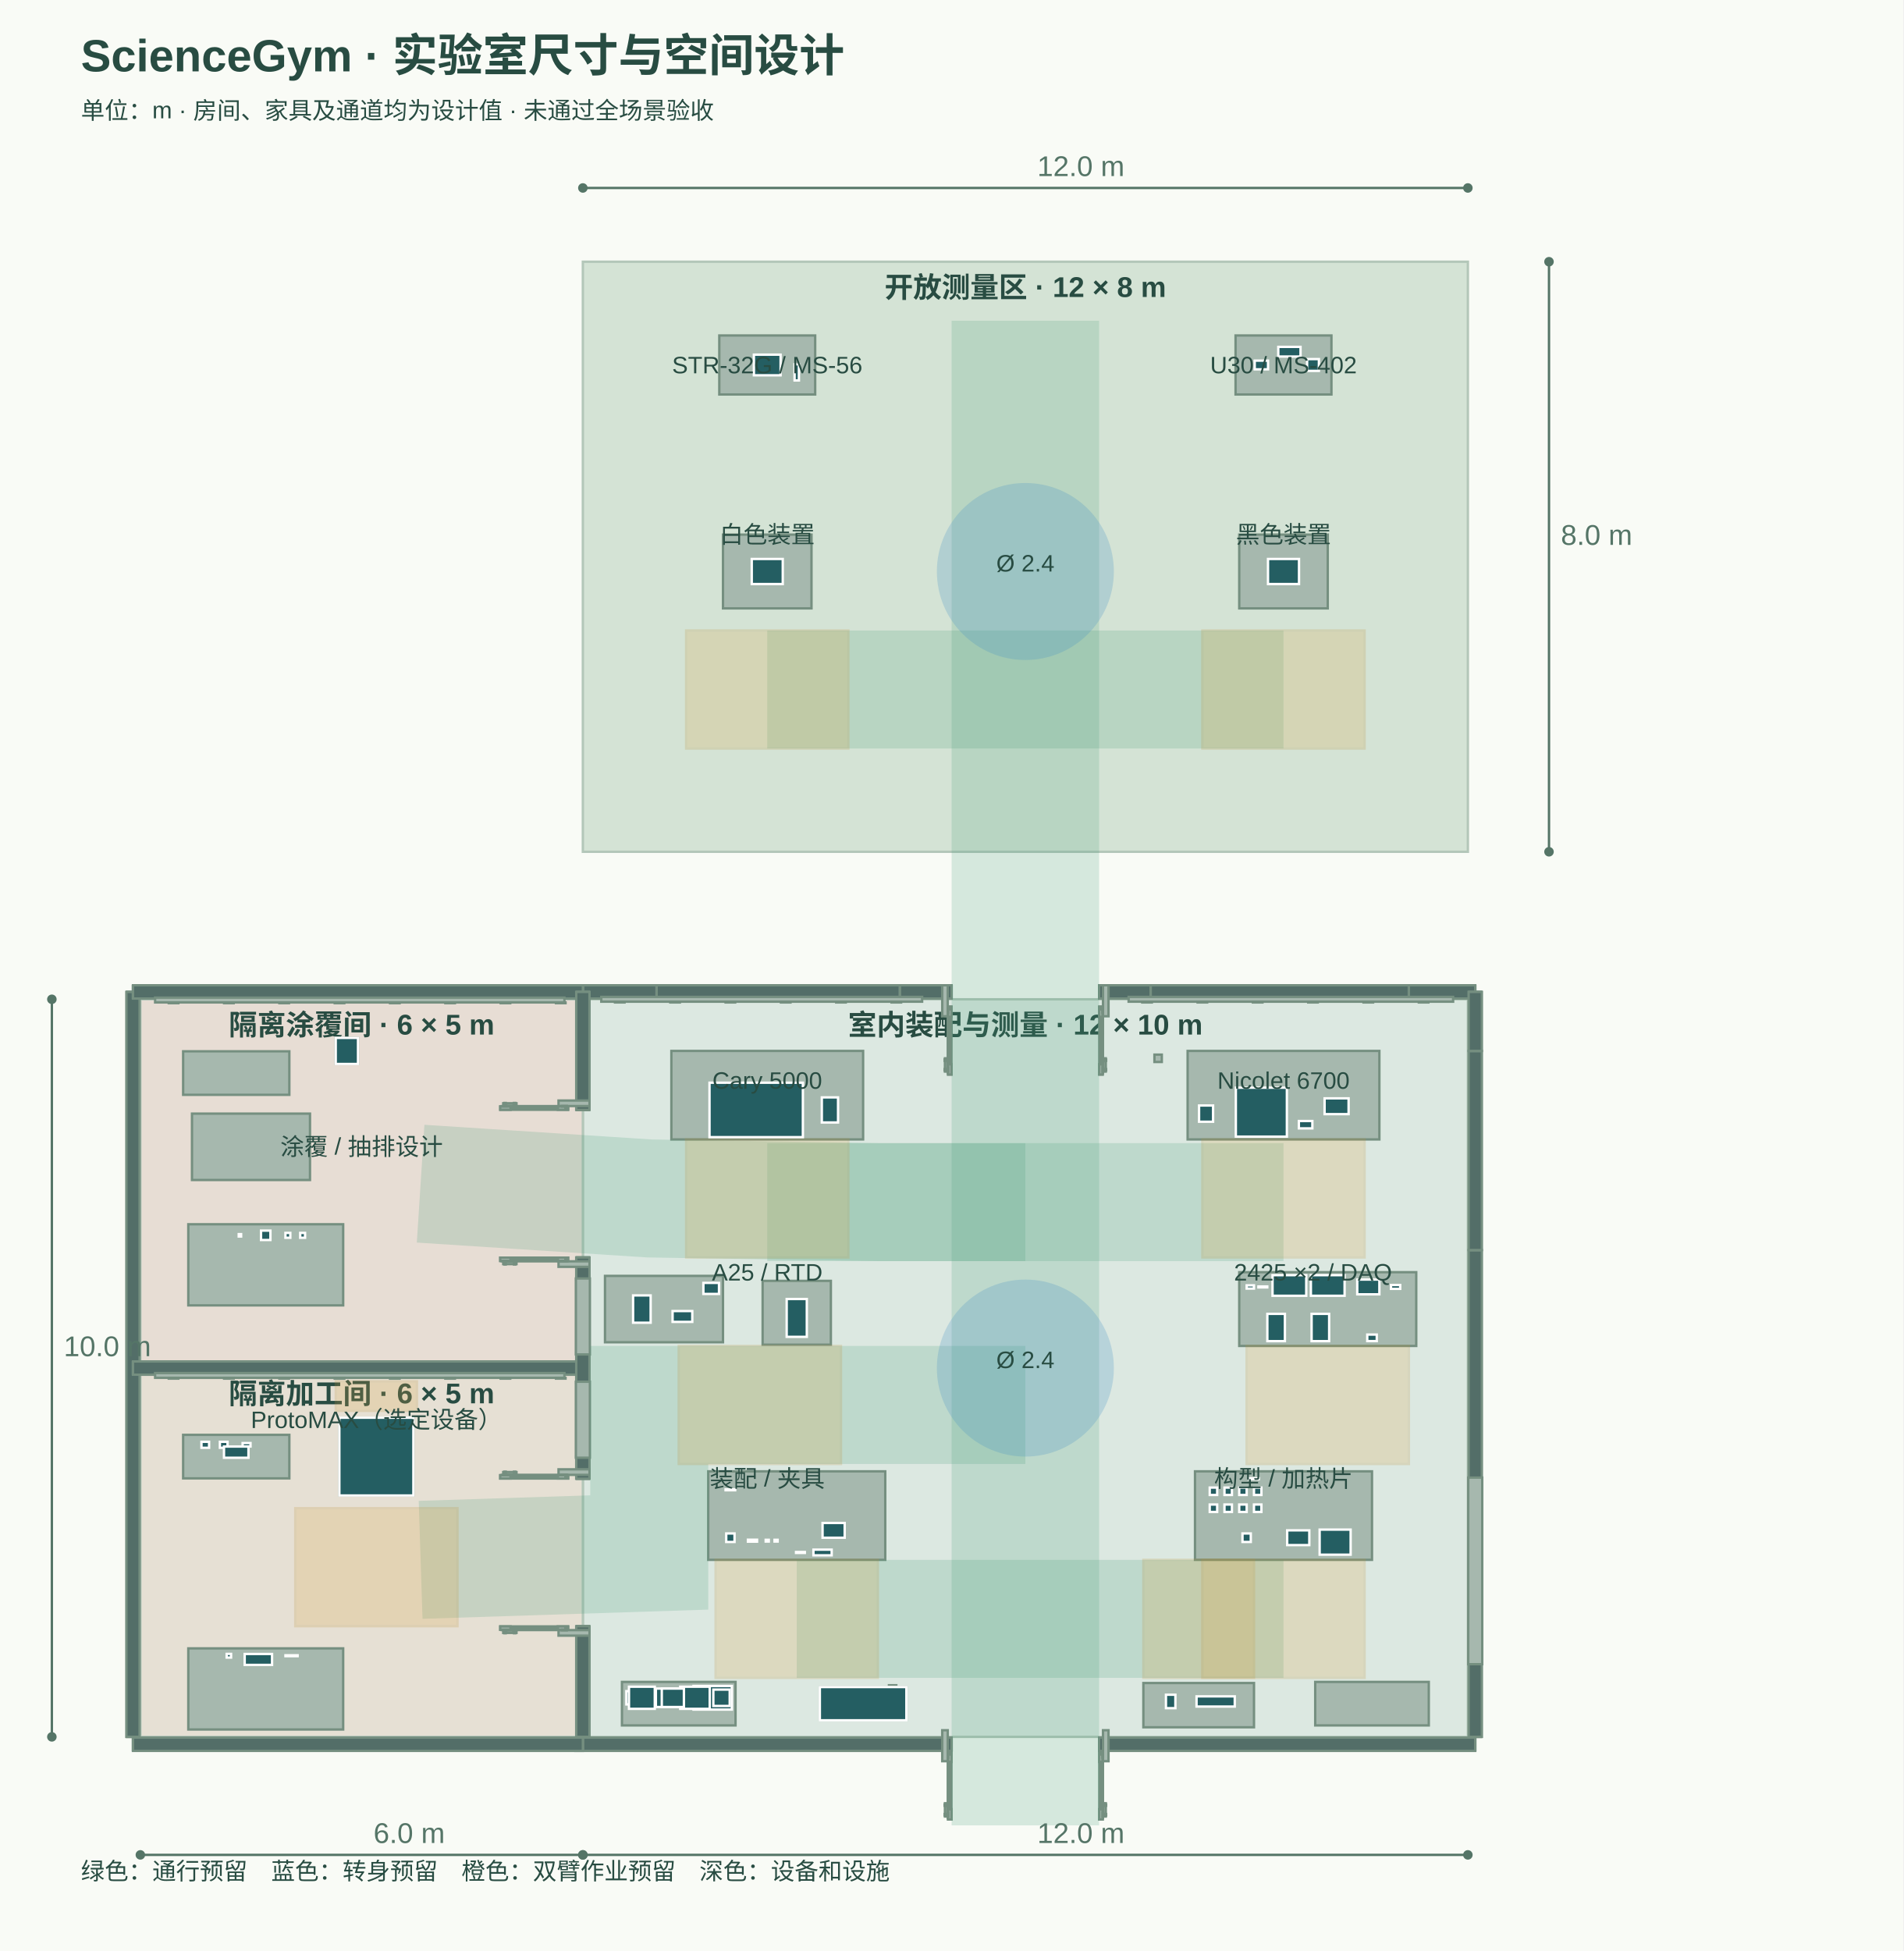
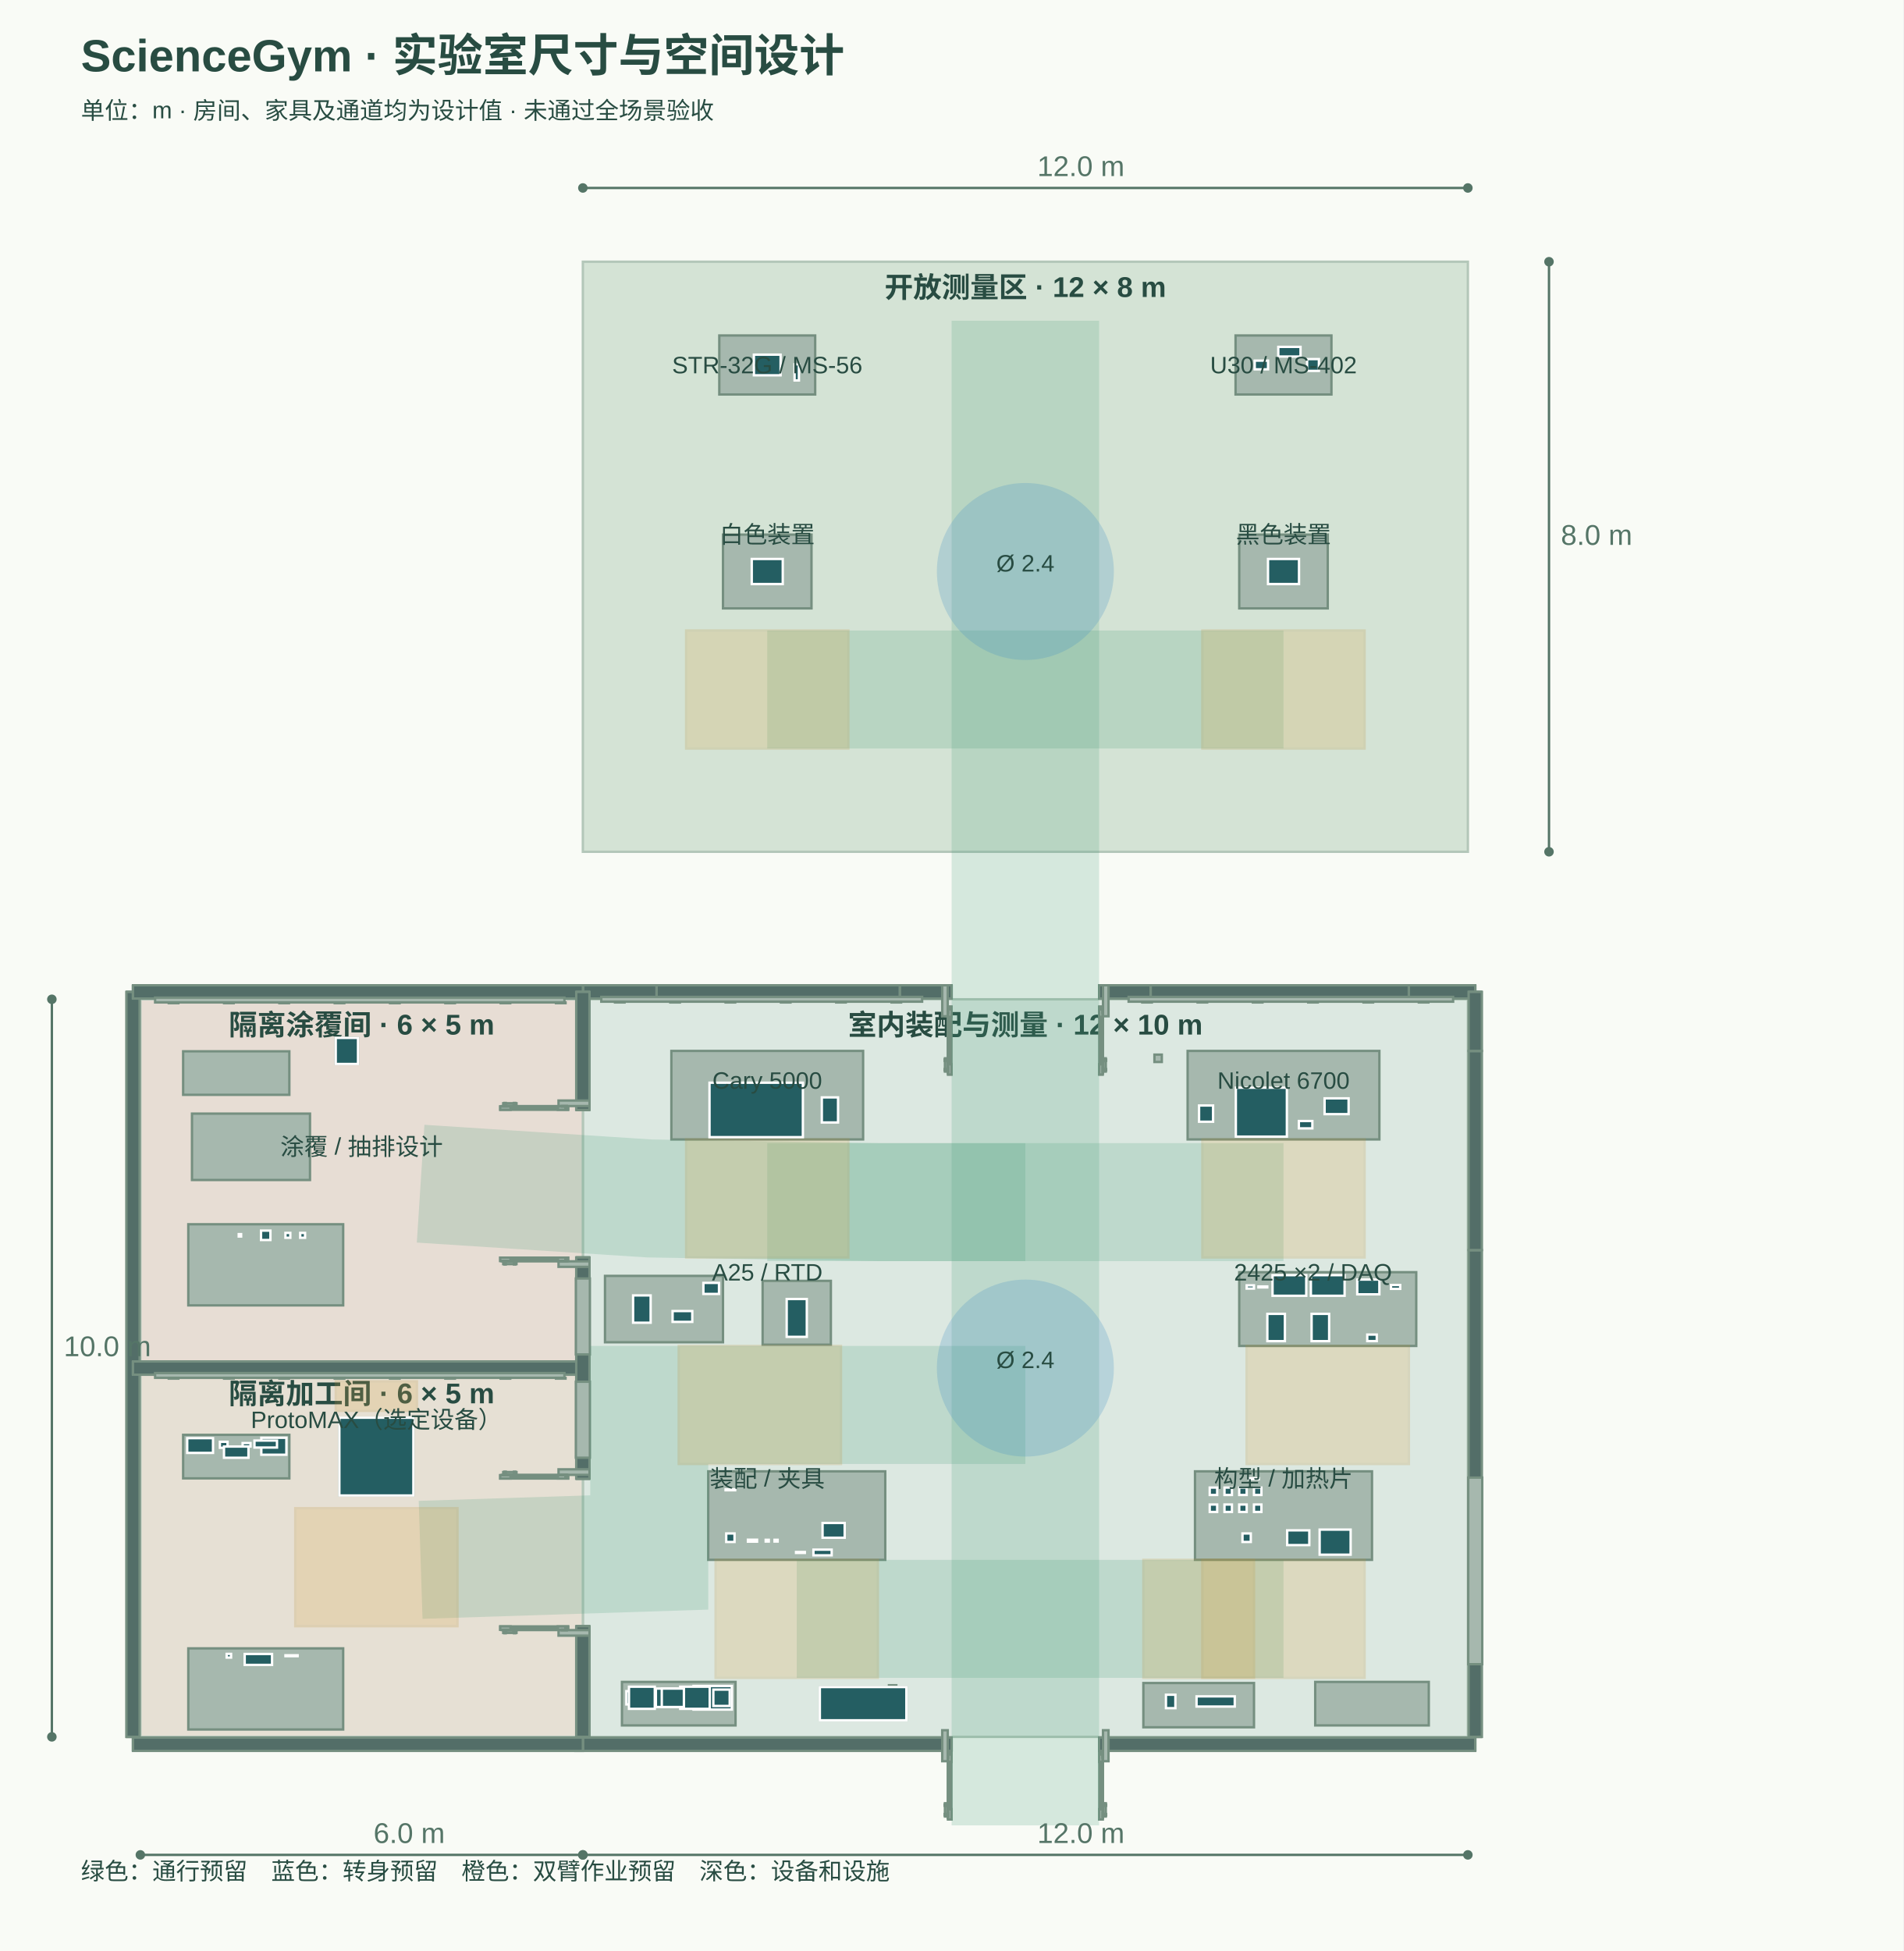
<svg xmlns="http://www.w3.org/2000/svg" width="800" height="820" viewBox="0 0 800 820">
  <rect width="800" height="820" fill="#f9fbf6" />
  <style>text{font-family:Arial,"Noto Sans CJK SC",sans-serif;fill:#284c42} .small{font-size:10px}.label{font-size:12px;font-weight:600}.dim{font-size:12px;fill:#557567}</style>
  <text x="34" y="30" font-size="19" font-weight="600">ScienceGym · 实验室尺寸与空间设计</text>
  <text x="34" y="50" class="small">单位：m · 房间、家具及通道均为设计值 · 未通过全场景验收</text>
  <rect x="245.00" y="420.00" width="372.00" height="310.00" fill="#dce8e1" stroke="#b3c7b9" opacity="1" />
  <text x="431.0" y="435" text-anchor="middle" class="label">室内装配与测量 · 12 × 10 m</text>
  <rect x="59.00" y="575.00" width="186.00" height="155.00" fill="#e6e0d4" stroke="#b3c7b9" opacity="1" />
  <text x="152.0" y="590" text-anchor="middle" class="label">隔离加工间 · 6 × 5 m</text>
  <rect x="59.00" y="420.00" width="186.00" height="155.00" fill="#e7ddd4" stroke="#b3c7b9" opacity="1" />
  <text x="152.0" y="435" text-anchor="middle" class="label">隔离涂覆间 · 6 × 5 m</text>
  <rect x="245.00" y="110.00" width="372.00" height="248.00" fill="#d4e3d5" stroke="#b3c7b9" opacity="1" />
  <text x="431.0" y="125" text-anchor="middle" class="label">开放测量区 · 12 × 8 m</text>
  <rect x="241.90" y="730.62" width="158.10" height="4.96" fill="#536e68" stroke="#758f80" opacity="1" />
  <rect x="241.90" y="730.62" width="158.10" height="4.96" fill="#536e68" stroke="#758f80" opacity="1" />
  <rect x="241.90" y="730.31" width="158.10" height="5.58" fill="#536e68" stroke="#758f80" opacity="1" />
  <rect x="462.00" y="730.62" width="158.10" height="4.96" fill="#536e68" stroke="#758f80" opacity="1" />
  <rect x="462.00" y="730.62" width="158.10" height="4.96" fill="#536e68" stroke="#758f80" opacity="1" />
  <rect x="462.00" y="730.31" width="158.10" height="5.58" fill="#536e68" stroke="#758f80" opacity="1" />
  <rect x="245.00" y="414.42" width="31.00" height="4.96" fill="#536e68" stroke="#758f80" opacity="1" />
  <rect x="245.00" y="414.42" width="31.00" height="4.96" fill="#536e68" stroke="#758f80" opacity="1" />
  <rect x="245.00" y="414.11" width="31.00" height="5.58" fill="#536e68" stroke="#758f80" opacity="1" />
  <rect x="276.00" y="414.42" width="102.30" height="4.96" fill="#536e68" stroke="#758f80" opacity="1" />
  <rect x="276.00" y="414.42" width="102.30" height="4.96" fill="#536e68" stroke="#758f80" opacity="1" />
  <rect x="276.00" y="414.11" width="102.30" height="5.58" fill="#536e68" stroke="#758f80" opacity="1" />
  <rect x="378.30" y="414.42" width="21.70" height="4.96" fill="#536e68" stroke="#758f80" opacity="1" />
  <rect x="378.30" y="414.42" width="21.70" height="4.96" fill="#536e68" stroke="#758f80" opacity="1" />
  <rect x="378.30" y="414.11" width="21.70" height="5.58" fill="#536e68" stroke="#758f80" opacity="1" />
  <rect x="462.00" y="414.42" width="21.70" height="4.96" fill="#536e68" stroke="#758f80" opacity="1" />
  <rect x="462.00" y="414.42" width="21.70" height="4.96" fill="#536e68" stroke="#758f80" opacity="1" />
  <rect x="462.00" y="414.11" width="21.70" height="5.58" fill="#536e68" stroke="#758f80" opacity="1" />
  <rect x="483.70" y="414.42" width="108.50" height="4.96" fill="#536e68" stroke="#758f80" opacity="1" />
  <rect x="483.70" y="414.42" width="108.50" height="4.96" fill="#536e68" stroke="#758f80" opacity="1" />
  <rect x="483.70" y="414.11" width="108.50" height="5.58" fill="#536e68" stroke="#758f80" opacity="1" />
  <rect x="592.20" y="414.42" width="27.90" height="4.96" fill="#536e68" stroke="#758f80" opacity="1" />
  <rect x="592.20" y="414.42" width="27.90" height="4.96" fill="#536e68" stroke="#758f80" opacity="1" />
  <rect x="592.20" y="414.11" width="27.90" height="5.58" fill="#536e68" stroke="#758f80" opacity="1" />
  <rect x="617.62" y="699.00" width="4.96" height="31.00" fill="#536e68" stroke="#758f80" opacity="1" />
  <rect x="617.62" y="699.00" width="4.96" height="31.00" fill="#536e68" stroke="#758f80" opacity="1" />
  <rect x="617.31" y="699.00" width="5.58" height="31.00" fill="#536e68" stroke="#758f80" opacity="1" />
  <rect x="617.62" y="621.50" width="4.96" height="77.50" fill="#536e68" stroke="#758f80" opacity="1" />
  <rect x="617.62" y="621.50" width="4.96" height="77.50" fill="#536e68" stroke="#758f80" opacity="1" />
  <rect x="617.31" y="621.50" width="5.58" height="77.50" fill="#536e68" stroke="#758f80" opacity="1" />
  <rect x="617.62" y="525.40" width="4.96" height="96.10" fill="#536e68" stroke="#758f80" opacity="1" />
  <rect x="617.62" y="525.40" width="4.96" height="96.10" fill="#536e68" stroke="#758f80" opacity="1" />
  <rect x="617.31" y="525.40" width="5.58" height="96.10" fill="#536e68" stroke="#758f80" opacity="1" />
  <rect x="617.62" y="441.70" width="4.96" height="83.70" fill="#536e68" stroke="#758f80" opacity="1" />
  <rect x="617.62" y="441.70" width="4.96" height="83.70" fill="#536e68" stroke="#758f80" opacity="1" />
  <rect x="617.31" y="441.70" width="5.58" height="83.70" fill="#536e68" stroke="#758f80" opacity="1" />
  <rect x="617.62" y="416.90" width="4.96" height="24.80" fill="#536e68" stroke="#758f80" opacity="1" />
  <rect x="617.62" y="416.90" width="4.96" height="24.80" fill="#536e68" stroke="#758f80" opacity="1" />
  <rect x="617.31" y="416.90" width="5.58" height="24.80" fill="#536e68" stroke="#758f80" opacity="1" />
  <rect x="617.78" y="621.50" width="4.65" height="77.50" fill="#a6b8ae" stroke="#758f80" opacity="1" />
  <rect x="617.78" y="697.45" width="4.65" height="1.55" fill="#a6b8ae" stroke="#758f80" opacity="1" />
  <rect x="617.78" y="659.48" width="4.65" height="1.55" fill="#a6b8ae" stroke="#758f80" opacity="1" />
  <rect x="617.78" y="621.50" width="4.65" height="1.55" fill="#a6b8ae" stroke="#758f80" opacity="1" />
  <rect x="617.70" y="697.05" width="4.81" height="0.37" fill="#a6b8ae" stroke="#758f80" opacity="1" />
  <rect x="617.70" y="623.08" width="4.81" height="0.37" fill="#a6b8ae" stroke="#758f80" opacity="1" />
  <rect x="617.70" y="622.89" width="4.81" height="74.71" fill="#a6b8ae" stroke="#758f80" opacity="1" />
  <rect x="619.91" y="622.59" width="0.37" height="75.33" fill="#a6b8ae" stroke="#758f80" opacity="1" />
  <rect x="617.15" y="621.03" width="5.89" height="78.43" fill="#a6b8ae" stroke="#758f80" opacity="1" />
  <rect x="53.42" y="416.90" width="4.96" height="313.10" fill="#536e68" stroke="#758f80" opacity="1" />
  <rect x="53.42" y="416.90" width="4.96" height="313.10" fill="#536e68" stroke="#758f80" opacity="1" />
  <rect x="53.11" y="416.90" width="5.58" height="313.10" fill="#536e68" stroke="#758f80" opacity="1" />
  <rect x="55.90" y="730.62" width="189.10" height="4.96" fill="#536e68" stroke="#758f80" opacity="1" />
  <rect x="55.90" y="730.62" width="189.10" height="4.96" fill="#536e68" stroke="#758f80" opacity="1" />
  <rect x="55.90" y="730.31" width="189.10" height="5.58" fill="#536e68" stroke="#758f80" opacity="1" />
  <rect x="55.90" y="414.42" width="189.10" height="4.96" fill="#536e68" stroke="#758f80" opacity="1" />
  <rect x="55.90" y="414.42" width="189.10" height="4.96" fill="#536e68" stroke="#758f80" opacity="1" />
  <rect x="55.90" y="414.11" width="189.10" height="5.58" fill="#536e68" stroke="#758f80" opacity="1" />
  <rect x="55.90" y="572.52" width="189.10" height="4.96" fill="#536e68" stroke="#758f80" opacity="1" />
  <rect x="55.90" y="572.52" width="189.10" height="4.96" fill="#536e68" stroke="#758f80" opacity="1" />
  <rect x="55.90" y="572.21" width="189.10" height="5.58" fill="#536e68" stroke="#758f80" opacity="1" />
  <rect x="242.52" y="683.50" width="4.96" height="46.50" fill="#536e68" stroke="#758f80" opacity="1" />
  <rect x="242.52" y="683.50" width="4.96" height="46.50" fill="#536e68" stroke="#758f80" opacity="1" />
  <rect x="242.21" y="683.50" width="5.58" height="46.50" fill="#536e68" stroke="#758f80" opacity="1" />
  <rect x="242.52" y="612.20" width="4.96" height="9.30" fill="#536e68" stroke="#758f80" opacity="1" />
  <rect x="242.52" y="612.20" width="4.96" height="9.30" fill="#536e68" stroke="#758f80" opacity="1" />
  <rect x="242.21" y="612.20" width="5.58" height="9.30" fill="#536e68" stroke="#758f80" opacity="1" />
  <rect x="242.52" y="581.20" width="4.96" height="31.00" fill="#536e68" stroke="#758f80" opacity="1" />
  <rect x="242.52" y="581.20" width="4.96" height="31.00" fill="#536e68" stroke="#758f80" opacity="1" />
  <rect x="242.21" y="581.20" width="5.58" height="31.00" fill="#536e68" stroke="#758f80" opacity="1" />
  <rect x="242.52" y="568.80" width="4.96" height="12.40" fill="#536e68" stroke="#758f80" opacity="1" />
  <rect x="242.52" y="568.80" width="4.96" height="12.40" fill="#536e68" stroke="#758f80" opacity="1" />
  <rect x="242.21" y="568.80" width="5.58" height="12.40" fill="#536e68" stroke="#758f80" opacity="1" />
  <rect x="242.52" y="537.80" width="4.96" height="31.00" fill="#536e68" stroke="#758f80" opacity="1" />
  <rect x="242.52" y="537.80" width="4.96" height="31.00" fill="#536e68" stroke="#758f80" opacity="1" />
  <rect x="242.21" y="537.80" width="5.58" height="31.00" fill="#536e68" stroke="#758f80" opacity="1" />
  <rect x="242.52" y="528.50" width="4.96" height="9.30" fill="#536e68" stroke="#758f80" opacity="1" />
  <rect x="242.52" y="528.50" width="4.96" height="9.30" fill="#536e68" stroke="#758f80" opacity="1" />
  <rect x="242.21" y="528.50" width="5.58" height="9.30" fill="#536e68" stroke="#758f80" opacity="1" />
  <rect x="242.68" y="581.20" width="4.65" height="31.00" fill="#a6b8ae" stroke="#758f80" opacity="1" />
  <rect x="242.68" y="610.65" width="4.65" height="1.55" fill="#a6b8ae" stroke="#758f80" opacity="1" />
  <rect x="242.68" y="595.92" width="4.65" height="1.55" fill="#a6b8ae" stroke="#758f80" opacity="1" />
  <rect x="242.68" y="581.20" width="4.65" height="1.55" fill="#a6b8ae" stroke="#758f80" opacity="1" />
  <rect x="242.60" y="610.25" width="4.80" height="0.37" fill="#a6b8ae" stroke="#758f80" opacity="1" />
  <rect x="242.60" y="582.78" width="4.80" height="0.37" fill="#a6b8ae" stroke="#758f80" opacity="1" />
  <rect x="242.60" y="582.60" width="4.80" height="28.21" fill="#a6b8ae" stroke="#758f80" opacity="1" />
  <rect x="244.81" y="582.28" width="0.37" height="28.83" fill="#a6b8ae" stroke="#758f80" opacity="1" />
  <rect x="242.06" y="580.74" width="5.89" height="31.93" fill="#a6b8ae" stroke="#758f80" opacity="1" />
  <rect x="242.68" y="537.80" width="4.65" height="31.00" fill="#a6b8ae" stroke="#758f80" opacity="1" />
  <rect x="242.68" y="567.25" width="4.65" height="1.55" fill="#a6b8ae" stroke="#758f80" opacity="1" />
  <rect x="242.68" y="552.52" width="4.65" height="1.55" fill="#a6b8ae" stroke="#758f80" opacity="1" />
  <rect x="242.68" y="537.80" width="4.65" height="1.55" fill="#a6b8ae" stroke="#758f80" opacity="1" />
  <rect x="242.60" y="566.85" width="4.80" height="0.37" fill="#a6b8ae" stroke="#758f80" opacity="1" />
  <rect x="242.60" y="539.38" width="4.80" height="0.37" fill="#a6b8ae" stroke="#758f80" opacity="1" />
  <rect x="242.60" y="539.19" width="4.80" height="28.21" fill="#a6b8ae" stroke="#758f80" opacity="1" />
  <rect x="244.81" y="538.88" width="0.37" height="28.83" fill="#a6b8ae" stroke="#758f80" opacity="1" />
  <rect x="242.06" y="537.34" width="5.89" height="31.93" fill="#a6b8ae" stroke="#758f80" opacity="1" />
  <rect x="242.52" y="416.90" width="4.96" height="49.60" fill="#536e68" stroke="#758f80" opacity="1" />
  <rect x="242.52" y="416.90" width="4.96" height="49.60" fill="#536e68" stroke="#758f80" opacity="1" />
  <rect x="242.21" y="416.90" width="5.58" height="49.60" fill="#536e68" stroke="#758f80" opacity="1" />
  <rect x="396.05" y="727.21" width="2.32" height="13.02" fill="#a6b8ae" stroke="#758f80" opacity="1" />
  <rect x="398.53" y="736.20" width="1.39" height="28.52" fill="#a6b8ae" stroke="#758f80" opacity="1" />
  <rect x="398.53" y="760.38" width="1.39" height="4.34" fill="#a6b8ae" stroke="#758f80" opacity="1" />
  <rect x="398.53" y="736.20" width="1.39" height="4.34" fill="#a6b8ae" stroke="#758f80" opacity="1" />
  <rect x="399.04" y="740.54" width="0.37" height="19.84" fill="#a6b8ae" stroke="#758f80" opacity="1" />
  <rect x="398.64" y="736.60" width="0.74" height="0.74" fill="#a6b8ae" stroke="#758f80" opacity="1" />
  <rect x="398.39" y="736.74" width="0.12" height="2.01" fill="#a6b8ae" stroke="#758f80" opacity="1" />
  <rect x="398.64" y="736.60" width="0.74" height="0.74" fill="#a6b8ae" stroke="#758f80" opacity="1" />
  <rect x="398.39" y="736.74" width="0.12" height="2.01" fill="#a6b8ae" stroke="#758f80" opacity="1" />
  <rect x="397.19" y="757.90" width="1.09" height="5.58" fill="#a6b8ae" stroke="#758f80" opacity="1" />
  <rect x="398.30" y="757.99" width="0.19" height="1.36" fill="#a6b8ae" stroke="#758f80" opacity="1" />
  <rect x="397.06" y="758.40" width="1.24" height="0.56" fill="#a6b8ae" stroke="#758f80" opacity="1" />
  <rect x="398.30" y="762.02" width="0.19" height="1.36" fill="#a6b8ae" stroke="#758f80" opacity="1" />
  <rect x="397.06" y="762.43" width="1.24" height="0.56" fill="#a6b8ae" stroke="#758f80" opacity="1" />
  <rect x="398.39" y="736.82" width="0.12" height="27.28" fill="#a6b8ae" stroke="#758f80" opacity="1" />
  <rect x="463.63" y="727.21" width="2.32" height="13.02" fill="#a6b8ae" stroke="#758f80" opacity="1" />
  <rect x="462.08" y="736.20" width="1.39" height="28.52" fill="#a6b8ae" stroke="#758f80" opacity="1" />
  <rect x="462.08" y="760.38" width="1.39" height="4.34" fill="#a6b8ae" stroke="#758f80" opacity="1" />
  <rect x="462.08" y="736.20" width="1.39" height="4.34" fill="#a6b8ae" stroke="#758f80" opacity="1" />
  <rect x="462.59" y="740.54" width="0.37" height="19.84" fill="#a6b8ae" stroke="#758f80" opacity="1" />
  <rect x="462.62" y="736.60" width="0.74" height="0.74" fill="#a6b8ae" stroke="#758f80" opacity="1" />
  <rect x="463.49" y="736.74" width="0.12" height="2.01" fill="#a6b8ae" stroke="#758f80" opacity="1" />
  <rect x="462.62" y="736.60" width="0.74" height="0.74" fill="#a6b8ae" stroke="#758f80" opacity="1" />
  <rect x="463.49" y="736.74" width="0.12" height="2.01" fill="#a6b8ae" stroke="#758f80" opacity="1" />
  <rect x="463.72" y="757.90" width="1.09" height="5.58" fill="#a6b8ae" stroke="#758f80" opacity="1" />
  <rect x="463.52" y="757.99" width="0.19" height="1.36" fill="#a6b8ae" stroke="#758f80" opacity="1" />
  <rect x="463.71" y="758.40" width="1.24" height="0.56" fill="#a6b8ae" stroke="#758f80" opacity="1" />
  <rect x="463.52" y="762.02" width="0.19" height="1.36" fill="#a6b8ae" stroke="#758f80" opacity="1" />
  <rect x="463.71" y="762.43" width="1.24" height="0.56" fill="#a6b8ae" stroke="#758f80" opacity="1" />
  <rect x="463.49" y="736.82" width="0.12" height="27.28" fill="#a6b8ae" stroke="#758f80" opacity="1" />
  <rect x="396.05" y="414.11" width="2.32" height="13.02" fill="#a6b8ae" stroke="#758f80" opacity="1" />
  <rect x="398.53" y="423.10" width="1.39" height="28.52" fill="#a6b8ae" stroke="#758f80" opacity="1" />
  <rect x="398.53" y="447.28" width="1.39" height="4.34" fill="#a6b8ae" stroke="#758f80" opacity="1" />
  <rect x="398.53" y="423.10" width="1.39" height="4.34" fill="#a6b8ae" stroke="#758f80" opacity="1" />
  <rect x="399.04" y="427.44" width="0.37" height="19.84" fill="#a6b8ae" stroke="#758f80" opacity="1" />
  <rect x="398.64" y="423.50" width="0.74" height="0.74" fill="#a6b8ae" stroke="#758f80" opacity="1" />
  <rect x="398.39" y="423.64" width="0.12" height="2.02" fill="#a6b8ae" stroke="#758f80" opacity="1" />
  <rect x="398.64" y="423.50" width="0.74" height="0.74" fill="#a6b8ae" stroke="#758f80" opacity="1" />
  <rect x="398.39" y="423.64" width="0.12" height="2.02" fill="#a6b8ae" stroke="#758f80" opacity="1" />
  <rect x="397.19" y="444.80" width="1.09" height="5.58" fill="#a6b8ae" stroke="#758f80" opacity="1" />
  <rect x="398.30" y="444.89" width="0.19" height="1.36" fill="#a6b8ae" stroke="#758f80" opacity="1" />
  <rect x="397.06" y="445.30" width="1.24" height="0.56" fill="#a6b8ae" stroke="#758f80" opacity="1" />
  <rect x="398.30" y="448.92" width="0.19" height="1.36" fill="#a6b8ae" stroke="#758f80" opacity="1" />
  <rect x="397.06" y="449.33" width="1.24" height="0.56" fill="#a6b8ae" stroke="#758f80" opacity="1" />
  <rect x="398.39" y="423.72" width="0.12" height="27.28" fill="#a6b8ae" stroke="#758f80" opacity="1" />
  <rect x="463.63" y="414.11" width="2.32" height="13.02" fill="#a6b8ae" stroke="#758f80" opacity="1" />
  <rect x="462.08" y="423.10" width="1.39" height="28.52" fill="#a6b8ae" stroke="#758f80" opacity="1" />
  <rect x="462.08" y="447.28" width="1.39" height="4.34" fill="#a6b8ae" stroke="#758f80" opacity="1" />
  <rect x="462.08" y="423.10" width="1.39" height="4.34" fill="#a6b8ae" stroke="#758f80" opacity="1" />
  <rect x="462.59" y="427.44" width="0.37" height="19.84" fill="#a6b8ae" stroke="#758f80" opacity="1" />
  <rect x="462.62" y="423.50" width="0.74" height="0.74" fill="#a6b8ae" stroke="#758f80" opacity="1" />
  <rect x="463.49" y="423.64" width="0.12" height="2.02" fill="#a6b8ae" stroke="#758f80" opacity="1" />
  <rect x="462.62" y="423.50" width="0.74" height="0.74" fill="#a6b8ae" stroke="#758f80" opacity="1" />
  <rect x="463.49" y="423.64" width="0.12" height="2.02" fill="#a6b8ae" stroke="#758f80" opacity="1" />
  <rect x="463.72" y="444.80" width="1.09" height="5.58" fill="#a6b8ae" stroke="#758f80" opacity="1" />
  <rect x="463.52" y="444.89" width="0.19" height="1.36" fill="#a6b8ae" stroke="#758f80" opacity="1" />
  <rect x="463.71" y="445.30" width="1.24" height="0.56" fill="#a6b8ae" stroke="#758f80" opacity="1" />
  <rect x="463.52" y="448.92" width="0.19" height="1.36" fill="#a6b8ae" stroke="#758f80" opacity="1" />
  <rect x="463.71" y="449.33" width="1.24" height="0.56" fill="#a6b8ae" stroke="#758f80" opacity="1" />
  <rect x="463.49" y="423.72" width="0.12" height="27.28" fill="#a6b8ae" stroke="#758f80" opacity="1" />
  <rect x="234.77" y="685.13" width="13.02" height="2.33" fill="#a6b8ae" stroke="#758f80" opacity="1" />
  <rect x="210.28" y="683.58" width="28.52" height="1.39" fill="#a6b8ae" stroke="#758f80" opacity="1" />
  <rect x="210.28" y="683.58" width="4.34" height="1.39" fill="#a6b8ae" stroke="#758f80" opacity="1" />
  <rect x="234.46" y="683.58" width="4.34" height="1.39" fill="#a6b8ae" stroke="#758f80" opacity="1" />
  <rect x="214.62" y="684.09" width="19.84" height="0.37" fill="#a6b8ae" stroke="#758f80" opacity="1" />
  <rect x="237.65" y="684.12" width="0.74" height="0.74" fill="#a6b8ae" stroke="#758f80" opacity="1" />
  <rect x="236.24" y="684.99" width="2.01" height="0.12" fill="#a6b8ae" stroke="#758f80" opacity="1" />
  <rect x="237.65" y="684.12" width="0.74" height="0.74" fill="#a6b8ae" stroke="#758f80" opacity="1" />
  <rect x="236.24" y="684.99" width="2.01" height="0.12" fill="#a6b8ae" stroke="#758f80" opacity="1" />
  <rect x="211.52" y="685.22" width="5.58" height="1.09" fill="#a6b8ae" stroke="#758f80" opacity="1" />
  <rect x="215.64" y="685.02" width="1.36" height="0.19" fill="#a6b8ae" stroke="#758f80" opacity="1" />
  <rect x="216.05" y="685.21" width="0.56" height="1.24" fill="#a6b8ae" stroke="#758f80" opacity="1" />
  <rect x="211.61" y="685.02" width="1.36" height="0.19" fill="#a6b8ae" stroke="#758f80" opacity="1" />
  <rect x="212.02" y="685.21" width="0.56" height="1.24" fill="#a6b8ae" stroke="#758f80" opacity="1" />
  <rect x="210.90" y="684.99" width="27.28" height="0.12" fill="#a6b8ae" stroke="#758f80" opacity="1" />
  <rect x="234.77" y="617.55" width="13.02" height="2.33" fill="#a6b8ae" stroke="#758f80" opacity="1" />
  <rect x="210.28" y="620.03" width="28.52" height="1.39" fill="#a6b8ae" stroke="#758f80" opacity="1" />
  <rect x="210.28" y="620.03" width="4.34" height="1.39" fill="#a6b8ae" stroke="#758f80" opacity="1" />
  <rect x="234.46" y="620.03" width="4.34" height="1.39" fill="#a6b8ae" stroke="#758f80" opacity="1" />
  <rect x="214.62" y="620.54" width="19.84" height="0.37" fill="#a6b8ae" stroke="#758f80" opacity="1" />
  <rect x="237.65" y="620.14" width="0.74" height="0.74" fill="#a6b8ae" stroke="#758f80" opacity="1" />
  <rect x="236.24" y="619.89" width="2.01" height="0.12" fill="#a6b8ae" stroke="#758f80" opacity="1" />
  <rect x="237.65" y="620.14" width="0.74" height="0.74" fill="#a6b8ae" stroke="#758f80" opacity="1" />
  <rect x="236.24" y="619.89" width="2.01" height="0.12" fill="#a6b8ae" stroke="#758f80" opacity="1" />
  <rect x="211.52" y="618.69" width="5.58" height="1.09" fill="#a6b8ae" stroke="#758f80" opacity="1" />
  <rect x="215.64" y="619.79" width="1.36" height="0.19" fill="#a6b8ae" stroke="#758f80" opacity="1" />
  <rect x="216.05" y="618.55" width="0.56" height="1.24" fill="#a6b8ae" stroke="#758f80" opacity="1" />
  <rect x="211.61" y="619.79" width="1.36" height="0.19" fill="#a6b8ae" stroke="#758f80" opacity="1" />
  <rect x="212.02" y="618.55" width="0.56" height="1.24" fill="#a6b8ae" stroke="#758f80" opacity="1" />
  <rect x="210.90" y="619.89" width="27.28" height="0.12" fill="#a6b8ae" stroke="#758f80" opacity="1" />
  <rect x="234.77" y="530.13" width="13.02" height="2.32" fill="#a6b8ae" stroke="#758f80" opacity="1" />
  <rect x="210.28" y="528.58" width="28.52" height="1.39" fill="#a6b8ae" stroke="#758f80" opacity="1" />
  <rect x="210.28" y="528.58" width="4.34" height="1.39" fill="#a6b8ae" stroke="#758f80" opacity="1" />
  <rect x="234.46" y="528.58" width="4.34" height="1.39" fill="#a6b8ae" stroke="#758f80" opacity="1" />
  <rect x="214.62" y="529.09" width="19.84" height="0.37" fill="#a6b8ae" stroke="#758f80" opacity="1" />
  <rect x="237.65" y="529.12" width="0.74" height="0.74" fill="#a6b8ae" stroke="#758f80" opacity="1" />
  <rect x="236.24" y="529.99" width="2.01" height="0.12" fill="#a6b8ae" stroke="#758f80" opacity="1" />
  <rect x="237.65" y="529.12" width="0.74" height="0.74" fill="#a6b8ae" stroke="#758f80" opacity="1" />
  <rect x="236.24" y="529.99" width="2.01" height="0.12" fill="#a6b8ae" stroke="#758f80" opacity="1" />
  <rect x="211.52" y="530.22" width="5.58" height="1.09" fill="#a6b8ae" stroke="#758f80" opacity="1" />
  <rect x="215.64" y="530.02" width="1.36" height="0.19" fill="#a6b8ae" stroke="#758f80" opacity="1" />
  <rect x="216.05" y="530.21" width="0.56" height="1.24" fill="#a6b8ae" stroke="#758f80" opacity="1" />
  <rect x="211.61" y="530.02" width="1.36" height="0.19" fill="#a6b8ae" stroke="#758f80" opacity="1" />
  <rect x="212.02" y="530.21" width="0.56" height="1.24" fill="#a6b8ae" stroke="#758f80" opacity="1" />
  <rect x="210.90" y="529.99" width="27.28" height="0.12" fill="#a6b8ae" stroke="#758f80" opacity="1" />
  <rect x="234.77" y="462.55" width="13.02" height="2.32" fill="#a6b8ae" stroke="#758f80" opacity="1" />
  <rect x="210.28" y="465.03" width="28.52" height="1.40" fill="#a6b8ae" stroke="#758f80" opacity="1" />
  <rect x="210.28" y="465.03" width="4.34" height="1.40" fill="#a6b8ae" stroke="#758f80" opacity="1" />
  <rect x="234.46" y="465.03" width="4.34" height="1.40" fill="#a6b8ae" stroke="#758f80" opacity="1" />
  <rect x="214.62" y="465.54" width="19.84" height="0.37" fill="#a6b8ae" stroke="#758f80" opacity="1" />
  <rect x="237.65" y="465.14" width="0.74" height="0.74" fill="#a6b8ae" stroke="#758f80" opacity="1" />
  <rect x="236.24" y="464.89" width="2.01" height="0.12" fill="#a6b8ae" stroke="#758f80" opacity="1" />
  <rect x="237.65" y="465.14" width="0.74" height="0.74" fill="#a6b8ae" stroke="#758f80" opacity="1" />
  <rect x="236.24" y="464.89" width="2.01" height="0.12" fill="#a6b8ae" stroke="#758f80" opacity="1" />
  <rect x="211.52" y="463.69" width="5.58" height="1.09" fill="#a6b8ae" stroke="#758f80" opacity="1" />
  <rect x="215.64" y="464.80" width="1.36" height="0.19" fill="#a6b8ae" stroke="#758f80" opacity="1" />
  <rect x="216.05" y="463.56" width="0.56" height="1.24" fill="#a6b8ae" stroke="#758f80" opacity="1" />
  <rect x="211.61" y="464.80" width="1.36" height="0.19" fill="#a6b8ae" stroke="#758f80" opacity="1" />
  <rect x="212.02" y="463.56" width="0.56" height="1.24" fill="#a6b8ae" stroke="#758f80" opacity="1" />
  <rect x="210.90" y="464.89" width="27.28" height="0.12" fill="#a6b8ae" stroke="#758f80" opacity="1" />
  <rect x="252.75" y="418.99" width="134.85" height="2.02" fill="#a6b8ae" stroke="#758f80" opacity="1" />
  <rect x="258.49" y="421.02" width="4.03" height="0.31" fill="#a6b8ae" stroke="#758f80" opacity="1" />
  <rect x="281.74" y="421.02" width="4.03" height="0.31" fill="#a6b8ae" stroke="#758f80" opacity="1" />
  <rect x="304.99" y="421.02" width="4.03" height="0.31" fill="#a6b8ae" stroke="#758f80" opacity="1" />
  <rect x="328.24" y="421.02" width="4.03" height="0.31" fill="#a6b8ae" stroke="#758f80" opacity="1" />
  <rect x="351.49" y="421.02" width="4.03" height="0.31" fill="#a6b8ae" stroke="#758f80" opacity="1" />
  <rect x="374.74" y="421.02" width="4.03" height="0.31" fill="#a6b8ae" stroke="#758f80" opacity="1" />
  <rect x="474.40" y="418.99" width="136.40" height="2.02" fill="#a6b8ae" stroke="#758f80" opacity="1" />
  <rect x="480.13" y="421.02" width="4.03" height="0.31" fill="#a6b8ae" stroke="#758f80" opacity="1" />
  <rect x="503.39" y="421.02" width="4.03" height="0.31" fill="#a6b8ae" stroke="#758f80" opacity="1" />
  <rect x="526.63" y="421.02" width="4.03" height="0.31" fill="#a6b8ae" stroke="#758f80" opacity="1" />
  <rect x="549.88" y="421.02" width="4.03" height="0.31" fill="#a6b8ae" stroke="#758f80" opacity="1" />
  <rect x="573.13" y="421.02" width="4.03" height="0.31" fill="#a6b8ae" stroke="#758f80" opacity="1" />
  <rect x="596.38" y="421.02" width="4.03" height="0.31" fill="#a6b8ae" stroke="#758f80" opacity="1" />
  <rect x="65.20" y="577.09" width="172.05" height="2.01" fill="#a6b8ae" stroke="#758f80" opacity="1" />
  <rect x="70.94" y="579.12" width="4.03" height="0.31" fill="#a6b8ae" stroke="#758f80" opacity="1" />
  <rect x="94.19" y="579.12" width="4.03" height="0.31" fill="#a6b8ae" stroke="#758f80" opacity="1" />
  <rect x="117.43" y="579.12" width="4.03" height="0.31" fill="#a6b8ae" stroke="#758f80" opacity="1" />
  <rect x="140.69" y="579.12" width="4.03" height="0.31" fill="#a6b8ae" stroke="#758f80" opacity="1" />
  <rect x="163.94" y="579.12" width="4.03" height="0.31" fill="#a6b8ae" stroke="#758f80" opacity="1" />
  <rect x="187.19" y="579.12" width="4.03" height="0.31" fill="#a6b8ae" stroke="#758f80" opacity="1" />
  <rect x="210.44" y="579.12" width="4.03" height="0.31" fill="#a6b8ae" stroke="#758f80" opacity="1" />
  <rect x="233.69" y="579.12" width="4.03" height="0.31" fill="#a6b8ae" stroke="#758f80" opacity="1" />
  <rect x="65.20" y="419.30" width="172.05" height="2.02" fill="#a6b8ae" stroke="#758f80" opacity="1" />
  <rect x="70.94" y="421.33" width="4.03" height="0.31" fill="#a6b8ae" stroke="#758f80" opacity="1" />
  <rect x="94.19" y="421.33" width="4.03" height="0.31" fill="#a6b8ae" stroke="#758f80" opacity="1" />
  <rect x="117.43" y="421.33" width="4.03" height="0.31" fill="#a6b8ae" stroke="#758f80" opacity="1" />
  <rect x="140.69" y="421.33" width="4.03" height="0.31" fill="#a6b8ae" stroke="#758f80" opacity="1" />
  <rect x="163.94" y="421.33" width="4.03" height="0.31" fill="#a6b8ae" stroke="#758f80" opacity="1" />
  <rect x="187.19" y="421.33" width="4.03" height="0.31" fill="#a6b8ae" stroke="#758f80" opacity="1" />
  <rect x="210.44" y="421.33" width="4.03" height="0.31" fill="#a6b8ae" stroke="#758f80" opacity="1" />
  <rect x="233.69" y="421.33" width="4.03" height="0.31" fill="#a6b8ae" stroke="#758f80" opacity="1" />
  <rect x="282.20" y="441.70" width="80.60" height="37.20" fill="#a6b8ae" stroke="#758f80" opacity="1" />
  <rect x="499.20" y="441.70" width="80.60" height="37.20" fill="#a6b8ae" stroke="#758f80" opacity="1" />
  <rect x="297.70" y="618.40" width="74.40" height="37.20" fill="#a6b8ae" stroke="#758f80" opacity="1" />
  <rect x="502.30" y="618.40" width="74.40" height="37.20" fill="#a6b8ae" stroke="#758f80" opacity="1" />
  <rect x="254.30" y="536.25" width="49.60" height="27.90" fill="#a6b8ae" stroke="#758f80" opacity="1" />
  <rect x="322.50" y="540.90" width="24.80" height="21.70" fill="#a6b8ae" stroke="#758f80" opacity="1" />
  <rect x="520.90" y="534.70" width="74.40" height="31.00" fill="#a6b8ae" stroke="#758f80" opacity="1" />
  <rect x="480.60" y="707.37" width="46.50" height="18.60" fill="#a6b8ae" stroke="#758f80" opacity="1" />
  <rect x="79.15" y="692.80" width="65.10" height="34.10" fill="#a6b8ae" stroke="#758f80" opacity="1" />
  <rect x="79.15" y="514.55" width="65.10" height="34.10" fill="#a6b8ae" stroke="#758f80" opacity="1" />
  <rect x="303.90" y="224.70" width="37.20" height="31.00" fill="#a6b8ae" stroke="#758f80" opacity="1" />
  <rect x="520.90" y="224.70" width="37.20" height="31.00" fill="#a6b8ae" stroke="#758f80" opacity="1" />
  <rect x="519.35" y="141.00" width="40.30" height="24.80" fill="#a6b8ae" stroke="#758f80" opacity="1" />
  <rect x="302.35" y="141.00" width="40.30" height="24.80" fill="#a6b8ae" stroke="#758f80" opacity="1" />
  <rect x="261.43" y="706.90" width="47.74" height="18.29" fill="#a6b8ae" stroke="#758f80" opacity="1" />
  <rect x="552.83" y="706.90" width="47.74" height="18.29" fill="#a6b8ae" stroke="#758f80" opacity="1" />
  <rect x="76.98" y="603.06" width="44.64" height="18.29" fill="#a6b8ae" stroke="#758f80" opacity="1" />
  <rect x="76.98" y="441.86" width="44.64" height="18.29" fill="#a6b8ae" stroke="#758f80" opacity="1" />
  <rect x="80.70" y="468.05" width="49.60" height="27.90" fill="#a6b8ae" stroke="#758f80" opacity="1" />
  <rect x="373.65" y="708.30" width="3.10" height="3.10" fill="#a6b8ae" stroke="#758f80" opacity="1" />
  <rect x="485.25" y="443.25" width="3.10" height="3.10" fill="#a6b8ae" stroke="#758f80" opacity="1" />
  <rect x="320.56" y="538.34" width="28.68" height="26.82" fill="#a6b8ae" stroke="#758f80" opacity="1" />
  <rect x="344.61" y="709.06" width="36.38" height="13.98" fill="#a6b8ae" stroke="#758f80" opacity="1" />
  <rect x="141.12" y="436.22" width="9.36" height="10.96" fill="#a6b8ae" stroke="#758f80" opacity="1" />
  <rect x="142.64" y="595.85" width="31.12" height="32.70" fill="#a6b8ae" stroke="#758f80" opacity="1" />
  <polyline points="431,767.2 431,395.2" fill="none" stroke="#459c79" stroke-width="62.0" opacity=".20" />
  <polyline points="431,395.2 431,134.8" fill="none" stroke="#459c79" stroke-width="62.0" opacity=".20" />
  <polyline points="334.9,680.4 431,680.4 539.5,680.4" fill="none" stroke="#459c79" stroke-width="49.6" opacity=".20" />
  <polyline points="322.5,505.25 431,505.25 539.5,505.25" fill="none" stroke="#459c79" stroke-width="49.6" opacity=".20" />
  <polyline points="431,590.5 272.9,590.5 272.9,652.5 176.8,655.6" fill="none" stroke="#459c79" stroke-width="49.6" opacity=".20" />
  <polyline points="431,505.25 369,505.25 272.9,503.7 176.8,497.5" fill="none" stroke="#459c79" stroke-width="49.6" opacity=".20" />
  <polyline points="322.5,289.8 431,289.8 539.5,289.8" fill="none" stroke="#459c79" stroke-width="49.6" opacity=".20" />
  <circle cx="431" cy="575" r="37.2" fill="#428fc4" opacity=".24" />
  <text x="431" y="575" class="small" text-anchor="middle">Ø 2.4</text>
  <circle cx="431" cy="240.2" r="37.2" fill="#428fc4" opacity=".24" />
  <text x="431" y="240.2" class="small" text-anchor="middle">Ø 2.4</text>
  <rect x="124.10" y="633.90" width="68.20" height="49.60" fill="#daa644" stroke="#bd9139" opacity="0.22" />
  <rect x="141.15" y="580.58" width="34.10" height="12.40" fill="#daa644" stroke="#bd9139" opacity="0.22" />
  <rect x="480.60" y="655.60" width="46.50" height="49.60" fill="#daa644" stroke="#bd9139" opacity="0.22" />
  <rect x="300.80" y="655.60" width="68.20" height="49.60" fill="#daa644" stroke="#bd9139" opacity="0.22" />
  <rect x="505.40" y="655.60" width="68.20" height="49.60" fill="#daa644" stroke="#bd9139" opacity="0.22" />
  <rect x="288.40" y="478.90" width="68.20" height="49.60" fill="#daa644" stroke="#bd9139" opacity="0.22" />
  <rect x="505.40" y="478.90" width="68.20" height="49.60" fill="#daa644" stroke="#bd9139" opacity="0.22" />
  <rect x="285.30" y="565.70" width="68.20" height="49.60" fill="#daa644" stroke="#bd9139" opacity="0.22" />
  <rect x="524.00" y="565.70" width="68.20" height="49.60" fill="#daa644" stroke="#bd9139" opacity="0.22" />
  <rect x="288.40" y="265.00" width="68.20" height="49.60" fill="#daa644" stroke="#bd9139" opacity="0.22" />
  <rect x="505.40" y="265.00" width="68.20" height="49.60" fill="#daa644" stroke="#bd9139" opacity="0.22" />
  <rect x="298.23" y="455.06" width="39.25" height="22.88" fill="#245e62" stroke="#fff" opacity="1" />
  <rect x="345.44" y="461.23" width="6.82" height="10.54" fill="#245e62" stroke="#fff" opacity="1" />
  <rect x="519.47" y="457.15" width="21.45" height="20.57" fill="#245e62" stroke="#fff" opacity="1" />
  <rect x="556.77" y="461.63" width="10.09" height="6.64" fill="#245e62" stroke="#fff" opacity="1" />
  <rect x="330.67" y="545.97" width="8.46" height="15.90" fill="#245e62" stroke="#fff" opacity="1" />
  <rect x="266.11" y="544.46" width="7.38" height="11.47" fill="#245e62" stroke="#fff" opacity="1" />
  <rect x="282.71" y="551.03" width="8.28" height="4.55" fill="#245e62" stroke="#fff" opacity="1" />
  <rect x="532.71" y="552.21" width="7.38" height="11.47" fill="#245e62" stroke="#fff" opacity="1" />
  <rect x="551.31" y="552.21" width="7.38" height="11.47" fill="#245e62" stroke="#fff" opacity="1" />
  <rect x="574.71" y="560.92" width="3.99" height="2.74" fill="#245e62" stroke="#fff" opacity="1" />
  <rect x="522.26" y="644.51" width="3.49" height="3.57" fill="#245e62" stroke="#fff" opacity="1" />
  <rect x="305.26" y="644.51" width="3.49" height="3.57" fill="#245e62" stroke="#fff" opacity="1" />
  <rect x="504.01" y="464.64" width="5.89" height="6.82" fill="#245e62" stroke="#fff" opacity="1" />
  <rect x="545.96" y="471.15" width="5.67" height="3.10" fill="#245e62" stroke="#fff" opacity="1" />
  <rect x="508.49" y="632.35" width="3.13" height="3.11" fill="#245e62" stroke="#fff" opacity="1" />
  <rect x="514.69" y="632.35" width="3.13" height="3.11" fill="#245e62" stroke="#fff" opacity="1" />
  <rect x="520.89" y="632.35" width="3.13" height="3.11" fill="#245e62" stroke="#fff" opacity="1" />
  <rect x="527.09" y="632.35" width="3.13" height="3.11" fill="#245e62" stroke="#fff" opacity="1" />
  <rect x="508.49" y="625.22" width="3.13" height="3.11" fill="#245e62" stroke="#fff" opacity="1" />
  <rect x="514.69" y="625.22" width="3.13" height="3.11" fill="#245e62" stroke="#fff" opacity="1" />
  <rect x="520.89" y="625.22" width="3.13" height="3.11" fill="#245e62" stroke="#fff" opacity="1" />
  <rect x="527.09" y="625.22" width="3.13" height="3.11" fill="#245e62" stroke="#fff" opacity="1" />
  <rect x="315.99" y="234.93" width="13.03" height="10.54" fill="#245e62" stroke="#fff" opacity="1" />
  <rect x="532.99" y="234.93" width="13.03" height="10.54" fill="#245e62" stroke="#fff" opacity="1" />
  <rect x="554.69" y="642.89" width="13.03" height="10.54" fill="#245e62" stroke="#fff" opacity="1" />
  <rect x="84.68" y="605.98" width="3.21" height="2.52" fill="#245e62" stroke="#fff" opacity="1" />
  <rect x="92.43" y="605.98" width="3.21" height="2.52" fill="#245e62" stroke="#fff" opacity="1" />
  <rect x="101.98" y="606.51" width="3.32" height="1.46" fill="#245e62" stroke="#fff" opacity="1" />
+   <rect x="109.84" y="604.29" width="10.54" height="7.13" fill="#245e62" stroke="#fff" opacity="1" />
+   <rect x="78.69" y="604.45" width="10.85" height="6.20" fill="#245e62" stroke="#fff" opacity="1" />
+   <rect x="106.96" y="605.46" width="9.47" height="2.94" fill="#245e62" stroke="#fff" opacity="1" />
  <rect x="316.89" y="149.06" width="11.22" height="8.68" fill="#245e62" stroke="#fff" opacity="1" />
  <rect x="333.99" y="153.10" width="1.83" height="6.80" fill="#245e62" stroke="#fff" opacity="1" />
  <rect x="549.42" y="150.92" width="4.96" height="4.96" fill="#245e62" stroke="#fff" opacity="1" />
  <rect x="527.40" y="151.57" width="5.60" height="3.66" fill="#245e62" stroke="#fff" opacity="1" />
  <rect x="314.38" y="647.14" width="3.84" height="0.81" fill="#245e62" stroke="#fff" opacity="1" />
  <rect x="321.85" y="647.18" width="1.30" height="0.72" fill="#245e62" stroke="#fff" opacity="1" />
  <rect x="325.57" y="647.18" width="1.30" height="0.72" fill="#245e62" stroke="#fff" opacity="1" />
  <rect x="341.92" y="651.31" width="7.66" height="2.39" fill="#245e62" stroke="#fff" opacity="1" />
  <rect x="334.60" y="652.30" width="3.70" height="0.39" fill="#245e62" stroke="#fff" opacity="1" />
  <rect x="345.75" y="640.10" width="9.30" height="6.20" fill="#245e62" stroke="#fff" opacity="1" />
  <rect x="541.05" y="643.20" width="9.30" height="6.20" fill="#245e62" stroke="#fff" opacity="1" />
  <rect x="524.02" y="540.22" width="3.06" height="1.36" fill="#245e62" stroke="#fff" opacity="1" />
  <rect x="528.96" y="540.70" width="3.72" height="0.39" fill="#245e62" stroke="#fff" opacity="1" />
  <rect x="584.68" y="540.09" width="3.88" height="1.61" fill="#245e62" stroke="#fff" opacity="1" />
  <rect x="534.89" y="535.95" width="14.17" height="8.66" fill="#245e62" stroke="#fff" opacity="1" />
  <rect x="551.01" y="535.95" width="14.17" height="8.66" fill="#245e62" stroke="#fff" opacity="1" />
  <rect x="102.85" y="695.16" width="11.50" height="4.59" fill="#245e62" stroke="#fff" opacity="1" />
  <rect x="119.99" y="695.71" width="5.11" height="0.37" fill="#245e62" stroke="#fff" opacity="1" />
  <rect x="490.09" y="712.29" width="3.97" height="5.65" fill="#245e62" stroke="#fff" opacity="1" />
  <rect x="502.95" y="712.98" width="16.06" height="4.28" fill="#245e62" stroke="#fff" opacity="1" />
  <rect x="304.99" y="625.96" width="4.03" height="0.39" fill="#245e62" stroke="#fff" opacity="1" />
  <rect x="525.09" y="621.31" width="4.03" height="0.39" fill="#245e62" stroke="#fff" opacity="1" />
  <rect x="295.66" y="539.19" width="6.56" height="4.65" fill="#245e62" stroke="#fff" opacity="1" />
  <rect x="537.31" y="145.79" width="9.35" height="4.06" fill="#245e62" stroke="#fff" opacity="1" />
  <rect x="570.50" y="537.80" width="9.30" height="6.20" fill="#245e62" stroke="#fff" opacity="1" />
  <rect x="263.29" y="710.78" width="5.58" height="5.58" fill="#245e62" stroke="#fff" opacity="1" />
  <rect x="269.49" y="710.78" width="5.58" height="5.58" fill="#245e62" stroke="#fff" opacity="1" />
  <rect x="291.50" y="708.61" width="16.12" height="9.92" fill="#245e62" stroke="#fff" opacity="1" />
  <rect x="275.69" y="709.70" width="9.30" height="7.75" fill="#245e62" stroke="#fff" opacity="1" />
  <rect x="285.92" y="708.92" width="12.40" height="9.30" fill="#245e62" stroke="#fff" opacity="1" />
  <rect x="278.17" y="709.70" width="9.30" height="7.75" fill="#245e62" stroke="#fff" opacity="1" />
  <rect x="264.38" y="708.92" width="10.85" height="9.30" fill="#245e62" stroke="#fff" opacity="1" />
  <rect x="299.84" y="710.13" width="6.88" height="6.88" fill="#245e62" stroke="#fff" opacity="1" />
  <rect x="94.15" y="607.98" width="10.29" height="4.71" fill="#245e62" stroke="#fff" opacity="1" />
  <rect x="109.72" y="517.22" width="3.95" height="3.95" fill="#245e62" stroke="#fff" opacity="1" />
  <rect x="119.98" y="518.18" width="2.05" height="2.05" fill="#245e62" stroke="#fff" opacity="1" />
  <rect x="126.18" y="518.18" width="2.05" height="2.05" fill="#245e62" stroke="#fff" opacity="1" />
  <rect x="100.35" y="518.70" width="1.00" height="1.00" fill="#245e62" stroke="#fff" opacity="1" />
  <rect x="95.27" y="695.12" width="1.86" height="1.55" fill="#245e62" stroke="#fff" opacity="1" />
  <rect x="344.61" y="709.06" width="36.38" height="13.98" fill="#245e62" stroke="#fff" opacity="1" />
  <rect x="141.12" y="436.22" width="9.36" height="10.96" fill="#245e62" stroke="#fff" opacity="1" />
  <rect x="142.64" y="595.85" width="31.12" height="32.70" fill="#245e62" stroke="#fff" opacity="1" />
  <text x="322.5" y="457.6" text-anchor="middle" class="small">Cary 5000</text>
  <text x="539.5" y="457.6" text-anchor="middle" class="small">Nicolet 6700</text>
  <text x="322.5" y="538.2" text-anchor="middle" class="small">A25 / RTD</text>
  <text x="551.9" y="538.2" text-anchor="middle" class="small">2425 ×2 / DAQ</text>
  <text x="322.5" y="625" text-anchor="middle" class="small">装配 / 夹具</text>
  <text x="539.5" y="625" text-anchor="middle" class="small">构型 / 加热片</text>
  <text x="322.5" y="228.2" text-anchor="middle" class="small">白色装置</text>
  <text x="539.5" y="228.2" text-anchor="middle" class="small">黑色装置</text>
  <text x="322.5" y="156.9" text-anchor="middle" class="small">STR-32G / MS-56</text>
  <text x="539.5" y="156.9" text-anchor="middle" class="small">U30 / MS-402</text>
  <text x="158.2" y="600.2" text-anchor="middle" class="small">ProtoMAX（选定设备）</text>
  <text x="152" y="485.5" text-anchor="middle" class="small">涂覆 / 抽排设计</text>
  <path d="M245 779.6 L617 779.6" stroke="#557567" fill="none" />
  <circle cx="245" cy="779.6" r="2" fill="#557567" />
  <circle cx="617" cy="779.6" r="2" fill="#557567" />
  <text x="436.0" y="774.6" class="dim">12.0 m</text>
  <path d="M59 779.6 L245 779.6" stroke="#557567" fill="none" />
  <circle cx="59" cy="779.6" r="2" fill="#557567" />
  <circle cx="245" cy="779.6" r="2" fill="#557567" />
  <text x="157.0" y="774.6" class="dim">6.0 m</text>
  <path d="M21.8 730 L21.8 420" stroke="#557567" fill="none" />
  <circle cx="21.8" cy="730" r="2" fill="#557567" />
  <circle cx="21.8" cy="420" r="2" fill="#557567" />
  <text x="26.8" y="570.0" class="dim">10.0 m</text>
  <path d="M651.1 358 L651.1 110" stroke="#557567" fill="none" />
  <circle cx="651.1" cy="358" r="2" fill="#557567" />
  <circle cx="651.1" cy="110" r="2" fill="#557567" />
  <text x="656.1" y="229.0" class="dim">8.0 m</text>
  <path d="M245 79 L617 79" stroke="#557567" fill="none" />
  <circle cx="245" cy="79" r="2" fill="#557567" />
  <circle cx="617" cy="79" r="2" fill="#557567" />
  <text x="436.0" y="74.0" class="dim">12.0 m</text>
  <text x="34" y="790" class="small">绿色：通行预留　蓝色：转身预留　橙色：双臂作业预留　深色：设备和设施</text>
</svg>
